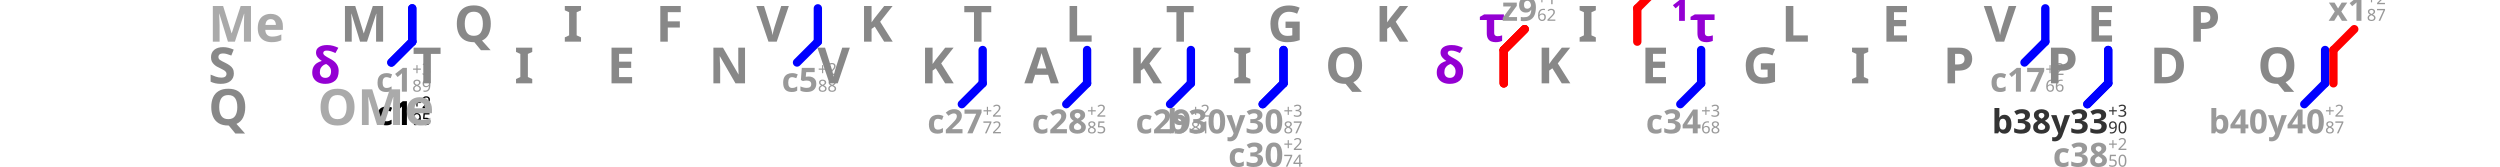
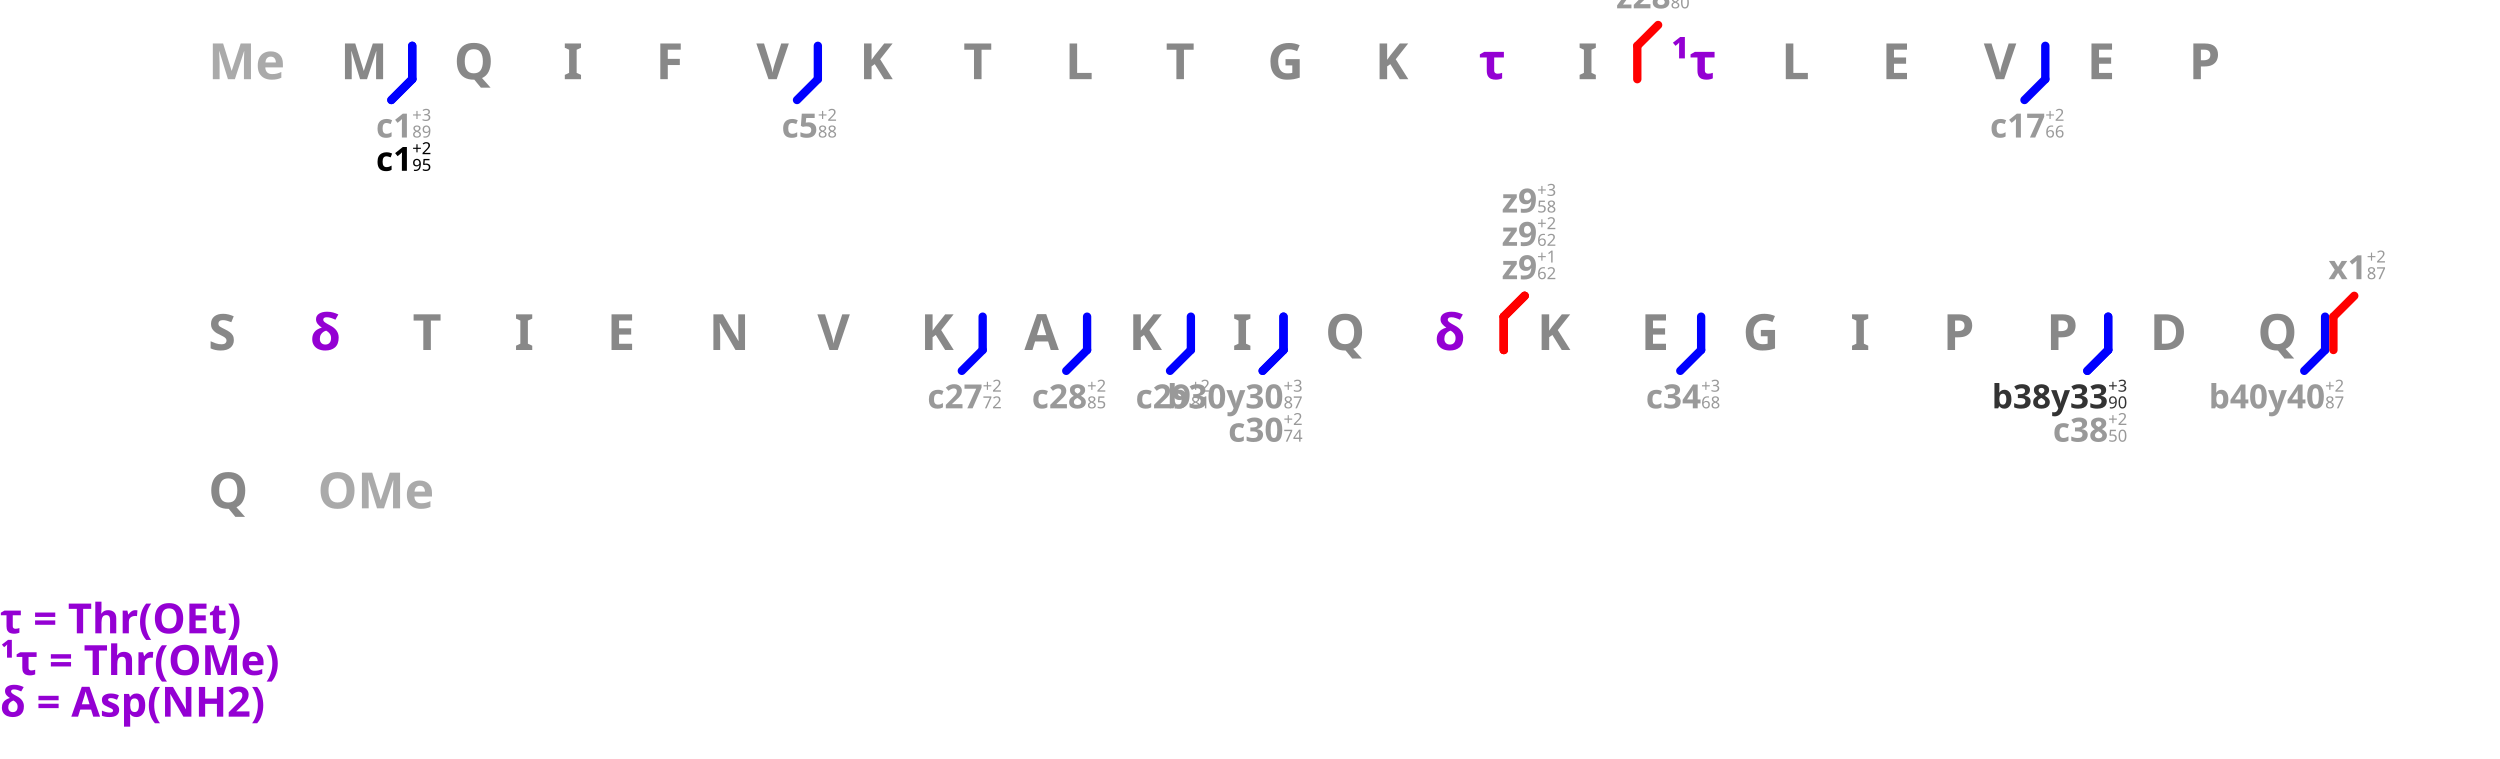
- <svg xmlns="http://www.w3.org/2000/svg" xmlns:ns1="http://svgjs.com/svgjs" version="1.1" width="600" height="40">
-   <text font-family="Verdana" font-size="12" font-weight="bold" fill="#aaaaaa" x="50" y="10" id="residue-undefined" ns1:data="{&quot;leading&quot;:&quot;1.3&quot;}">Me</text>
-   <text font-family="Verdana" font-size="12" font-weight="bold" fill="#888888" x="81.711" y="10" id="residue-1" ns1:data="{&quot;leading&quot;:&quot;1.3&quot;}">M</text>
-   <text font-family="Verdana" font-size="12" font-weight="bold" fill="#888888" x="108.934" y="10" id="residue-2" ns1:data="{&quot;leading&quot;:&quot;1.3&quot;}">Q</text>
-   <text font-family="Verdana" font-size="12" font-weight="bold" fill="#888888" x="135.164" y="10" id="residue-3" ns1:data="{&quot;leading&quot;:&quot;1.3&quot;}">I</text>
-   <text font-family="Verdana" font-size="12" font-weight="bold" fill="#888888" x="157.395" y="10" id="residue-4" ns1:data="{&quot;leading&quot;:&quot;1.3&quot;}">F</text>
-   <text font-family="Verdana" font-size="12" font-weight="bold" fill="#888888" x="181.523" y="10" id="residue-5" ns1:data="{&quot;leading&quot;:&quot;1.3&quot;}">V</text>
-   <text font-family="Verdana" font-size="12" font-weight="bold" fill="#888888" x="206.285" y="10" id="residue-6" ns1:data="{&quot;leading&quot;:&quot;1.3&quot;}">K</text>
-   <text font-family="Verdana" font-size="12" font-weight="bold" fill="#888888" x="231.195" y="10" id="residue-7" ns1:data="{&quot;leading&quot;:&quot;1.3&quot;}">T</text>
-   <text font-family="Verdana" font-size="12" font-weight="bold" fill="#888888" x="255.621" y="10" id="residue-8" ns1:data="{&quot;leading&quot;:&quot;1.3&quot;}">L</text>
-   <text font-family="Verdana" font-size="12" font-weight="bold" fill="#888888" x="279.773" y="10" id="residue-9" ns1:data="{&quot;leading&quot;:&quot;1.3&quot;}">T</text>
-   <text font-family="Verdana" font-size="12" font-weight="bold" fill="#888888" x="304.199" y="10" id="residue-10" ns1:data="{&quot;leading&quot;:&quot;1.3&quot;}">G</text>
-   <text font-family="Verdana" font-size="12" font-weight="bold" fill="#888888" x="330.023" y="10" id="residue-11" ns1:data="{&quot;leading&quot;:&quot;1.3&quot;}">K</text>
-   <text font-family="Verdana" font-size="12" font-weight="bold" fill="darkviolet" x="354.934" y="10" id="residue-12" ns1:data="{&quot;leading&quot;:&quot;1.3&quot;}">τ</text>
-   <text font-family="Verdana" font-size="12" font-weight="bold" fill="#888888" x="378.719" y="10" id="residue-13" ns1:data="{&quot;leading&quot;:&quot;1.3&quot;}">I</text>
-   <text font-family="Verdana" font-size="12" font-weight="bold" fill="darkviolet" x="400.949" y="10" id="residue-14" ns1:data="{&quot;leading&quot;:&quot;1.3&quot;}">¹τ</text>
-   <text font-family="Verdana" font-size="12" font-weight="bold" fill="#888888" x="427.512" y="10" id="residue-15" ns1:data="{&quot;leading&quot;:&quot;1.3&quot;}">L</text>
-   <text font-family="Verdana" font-size="12" font-weight="bold" fill="#888888" x="451.664" y="10" id="residue-16" ns1:data="{&quot;leading&quot;:&quot;1.3&quot;}">E</text>
-   <text font-family="Verdana" font-size="12" font-weight="bold" fill="#888888" x="476.113" y="10" id="residue-17" ns1:data="{&quot;leading&quot;:&quot;1.3&quot;}">V</text>
-   <text font-family="Verdana" font-size="12" font-weight="bold" fill="#888888" x="500.875" y="10" id="residue-18" ns1:data="{&quot;leading&quot;:&quot;1.3&quot;}">E</text>
-   <text font-family="Verdana" font-size="12" font-weight="bold" fill="#888888" x="525.324" y="10" id="residue-19" ns1:data="{&quot;leading&quot;:&quot;1.3&quot;}">P</text>
-   <line x1="98.934" y1="10" x2="98.934" y2="2" stroke-linecap="round" stroke-width="2" stroke="blue" />
-   <line x1="98.934" y1="10" x2="93.934" y2="15" stroke-linecap="round" stroke-width="2" stroke="blue" />
-   <text fill="#999999" font-family="Verdana" font-weight="bold" font-size="8" text-anchor="end" x="98.934" y="22" ns1:data="{&quot;leading&quot;:&quot;1.3&quot;}">c1</text>
-   <text fill="#999999" font-family="Verdana" font-size="4" x="98.934" y="18" ns1:data="{&quot;leading&quot;:&quot;1.3&quot;}">+3</text>
-   <text fill="#999999" font-family="Verdana" font-size="4" x="98.934" y="22" ns1:data="{&quot;leading&quot;:&quot;1.3&quot;}">89</text>
-   <line x1="98.934" y1="10" x2="98.934" y2="2" stroke-linecap="round" stroke-width="2" stroke="blue" />
-   <line x1="98.934" y1="10" x2="93.934" y2="15" stroke-linecap="round" stroke-width="2" stroke="blue" />
-   <text fill="black" font-family="Verdana" font-weight="bold" font-size="8" text-anchor="end" x="98.934" y="30" ns1:data="{&quot;leading&quot;:&quot;1.3&quot;}">c1</text>
-   <text fill="black" font-family="Verdana" font-size="4" x="98.934" y="26" ns1:data="{&quot;leading&quot;:&quot;1.3&quot;}">+2</text>
-   <text fill="black" font-family="Verdana" font-size="4" x="98.934" y="30" ns1:data="{&quot;leading&quot;:&quot;1.3&quot;}">95</text>
-   <line x1="196.285" y1="10" x2="196.285" y2="2" stroke-linecap="round" stroke-width="2" stroke="blue" />
-   <line x1="196.285" y1="10" x2="191.285" y2="15" stroke-linecap="round" stroke-width="2" stroke="blue" />
-   <text fill="#999999" font-family="Verdana" font-weight="bold" font-size="8" text-anchor="end" x="196.285" y="22" ns1:data="{&quot;leading&quot;:&quot;1.3&quot;}">c5</text>
-   <text fill="#999999" font-family="Verdana" font-size="4" x="196.285" y="18" ns1:data="{&quot;leading&quot;:&quot;1.3&quot;}">+2</text>
-   <text fill="#999999" font-family="Verdana" font-size="4" x="196.285" y="22" ns1:data="{&quot;leading&quot;:&quot;1.3&quot;}">88</text>
-   <line x1="392.949" y1="10" x2="392.949" y2="2" stroke-linecap="round" stroke-width="2" stroke="red" />
-   <line x1="392.949" y1="2" x2="397.949" y2="-3" stroke-linecap="round" stroke-width="2" stroke="red" />
-   <text fill="#999999" font-family="Verdana" font-weight="bold" font-size="8" text-anchor="end" x="400.949" y="-5" ns1:data="{&quot;leading&quot;:&quot;1.3&quot;}">z28</text>
-   <text fill="#999999" font-family="Verdana" font-size="4" x="400.949" y="-9" ns1:data="{&quot;leading&quot;:&quot;1.3&quot;}">+2</text>
-   <text fill="#999999" font-family="Verdana" font-size="4" x="400.949" y="-5" ns1:data="{&quot;leading&quot;:&quot;1.3&quot;}">80</text>
-   <line x1="490.875" y1="10" x2="490.875" y2="2" stroke-linecap="round" stroke-width="2" stroke="blue" />
-   <line x1="490.875" y1="10" x2="485.875" y2="15" stroke-linecap="round" stroke-width="2" stroke="blue" />
-   <text fill="#999999" font-family="Verdana" font-weight="bold" font-size="8" text-anchor="end" x="490.875" y="22" ns1:data="{&quot;leading&quot;:&quot;1.3&quot;}">c17</text>
-   <text fill="#999999" font-family="Verdana" font-size="4" x="490.875" y="18" ns1:data="{&quot;leading&quot;:&quot;1.3&quot;}">+2</text>
-   <text fill="#999999" font-family="Verdana" font-size="4" x="490.875" y="22" ns1:data="{&quot;leading&quot;:&quot;1.3&quot;}">66</text>
-   <text font-family="Verdana" font-size="12" font-weight="bold" fill="#888888" x="50" y="20" id="residue-20" ns1:data="{&quot;leading&quot;:&quot;1.3&quot;}">S</text>
-   <text font-family="Verdana" font-size="12" font-weight="bold" fill="darkviolet" x="74.391" y="20" id="residue-21" ns1:data="{&quot;leading&quot;:&quot;1.3&quot;}">δ</text>
-   <text font-family="Verdana" font-size="12" font-weight="bold" fill="#888888" x="99.031" y="20" id="residue-22" ns1:data="{&quot;leading&quot;:&quot;1.3&quot;}">T</text>
-   <text font-family="Verdana" font-size="12" font-weight="bold" fill="#888888" x="123.457" y="20" id="residue-23" ns1:data="{&quot;leading&quot;:&quot;1.3&quot;}">I</text>
-   <text font-family="Verdana" font-size="12" font-weight="bold" fill="#888888" x="145.688" y="20" id="residue-24" ns1:data="{&quot;leading&quot;:&quot;1.3&quot;}">E</text>
-   <text font-family="Verdana" font-size="12" font-weight="bold" fill="#888888" x="170.137" y="20" id="residue-25" ns1:data="{&quot;leading&quot;:&quot;1.3&quot;}">N</text>
-   <text font-family="Verdana" font-size="12" font-weight="bold" fill="#888888" x="196.168" y="20" id="residue-26" ns1:data="{&quot;leading&quot;:&quot;1.3&quot;}">V</text>
-   <text font-family="Verdana" font-size="12" font-weight="bold" fill="#888888" x="220.93" y="20" id="residue-27" ns1:data="{&quot;leading&quot;:&quot;1.3&quot;}">K</text>
-   <text font-family="Verdana" font-size="12" font-weight="bold" fill="#888888" x="245.84" y="20" id="residue-28" ns1:data="{&quot;leading&quot;:&quot;1.3&quot;}">A</text>
-   <text font-family="Verdana" font-size="12" font-weight="bold" fill="#888888" x="270.902" y="20" id="residue-29" ns1:data="{&quot;leading&quot;:&quot;1.3&quot;}">K</text>
-   <text font-family="Verdana" font-size="12" font-weight="bold" fill="#888888" x="295.812" y="20" id="residue-30" ns1:data="{&quot;leading&quot;:&quot;1.3&quot;}">I</text>
-   <text font-family="Verdana" font-size="12" font-weight="bold" fill="#888888" x="318.043" y="20" id="residue-31" ns1:data="{&quot;leading&quot;:&quot;1.3&quot;}">Q</text>
-   <text font-family="Verdana" font-size="12" font-weight="bold" fill="darkviolet" x="344.273" y="20" id="residue-32" ns1:data="{&quot;leading&quot;:&quot;1.3&quot;}">δ</text>
-   <text font-family="Verdana" font-size="12" font-weight="bold" fill="#888888" x="368.914" y="20" id="residue-33" ns1:data="{&quot;leading&quot;:&quot;1.3&quot;}">K</text>
-   <text font-family="Verdana" font-size="12" font-weight="bold" fill="#888888" x="393.824" y="20" id="residue-34" ns1:data="{&quot;leading&quot;:&quot;1.3&quot;}">E</text>
-   <text font-family="Verdana" font-size="12" font-weight="bold" fill="#888888" x="418.273" y="20" id="residue-35" ns1:data="{&quot;leading&quot;:&quot;1.3&quot;}">G</text>
-   <text font-family="Verdana" font-size="12" font-weight="bold" fill="#888888" x="444.098" y="20" id="residue-36" ns1:data="{&quot;leading&quot;:&quot;1.3&quot;}">I</text>
-   <text font-family="Verdana" font-size="12" font-weight="bold" fill="#888888" x="466.328" y="20" id="residue-37" ns1:data="{&quot;leading&quot;:&quot;1.3&quot;}">P</text>
-   <text font-family="Verdana" font-size="12" font-weight="bold" fill="#888888" x="491.145" y="20" id="residue-38" ns1:data="{&quot;leading&quot;:&quot;1.3&quot;}">P</text>
-   <text font-family="Verdana" font-size="12" font-weight="bold" fill="#888888" x="515.961" y="20" id="residue-39" ns1:data="{&quot;leading&quot;:&quot;1.3&quot;}">D</text>
-   <text font-family="Verdana" font-size="12" font-weight="bold" fill="#888888" x="541.793" y="20" id="residue-40" ns1:data="{&quot;leading&quot;:&quot;1.3&quot;}">Q</text>
-   <line x1="235.84" y1="20" x2="235.84" y2="12" stroke-linecap="round" stroke-width="2" stroke="blue" />
-   <line x1="235.84" y1="20" x2="230.84" y2="25" stroke-linecap="round" stroke-width="2" stroke="blue" />
-   <text fill="#999999" font-family="Verdana" font-weight="bold" font-size="8" text-anchor="end" x="235.84" y="32" ns1:data="{&quot;leading&quot;:&quot;1.3&quot;}">c27</text>
-   <text fill="#999999" font-family="Verdana" font-size="4" x="235.84" y="28" ns1:data="{&quot;leading&quot;:&quot;1.3&quot;}">+2</text>
-   <text fill="#999999" font-family="Verdana" font-size="4" x="235.84" y="32" ns1:data="{&quot;leading&quot;:&quot;1.3&quot;}">72</text>
-   <line x1="260.902" y1="20" x2="260.902" y2="12" stroke-linecap="round" stroke-width="2" stroke="blue" />
-   <line x1="260.902" y1="20" x2="255.902" y2="25" stroke-linecap="round" stroke-width="2" stroke="blue" />
-   <text fill="#999999" font-family="Verdana" font-weight="bold" font-size="8" text-anchor="end" x="260.902" y="32" ns1:data="{&quot;leading&quot;:&quot;1.3&quot;}">c28</text>
-   <text fill="#999999" font-family="Verdana" font-size="4" x="260.902" y="28" ns1:data="{&quot;leading&quot;:&quot;1.3&quot;}">+2</text>
-   <text fill="#999999" font-family="Verdana" font-size="4" x="260.902" y="32" ns1:data="{&quot;leading&quot;:&quot;1.3&quot;}">85</text>
-   <line x1="285.812" y1="20" x2="285.812" y2="12" stroke-linecap="round" stroke-width="2" stroke="blue" />
-   <line x1="285.812" y1="20" x2="280.812" y2="25" stroke-linecap="round" stroke-width="2" stroke="blue" />
-   <text fill="#999999" font-family="Verdana" font-weight="bold" font-size="8" text-anchor="end" x="285.812" y="32" ns1:data="{&quot;leading&quot;:&quot;1.3&quot;}">c29</text>
-   <text fill="#999999" font-family="Verdana" font-size="4" x="285.812" y="28" ns1:data="{&quot;leading&quot;:&quot;1.3&quot;}">+2</text>
-   <text fill="#999999" font-family="Verdana" font-size="4" x="285.812" y="32" ns1:data="{&quot;leading&quot;:&quot;1.3&quot;}">81</text>
-   <line x1="308.043" y1="20" x2="308.043" y2="12" stroke-linecap="round" stroke-width="2" stroke="blue" />
-   <line x1="308.043" y1="20" x2="303.043" y2="25" stroke-linecap="round" stroke-width="2" stroke="blue" />
-   <text fill="#999999" font-family="Verdana" font-weight="bold" font-size="8" text-anchor="end" x="308.043" y="32" ns1:data="{&quot;leading&quot;:&quot;1.3&quot;}">b30y30</text>
-   <text fill="#999999" font-family="Verdana" font-size="4" x="308.043" y="28" ns1:data="{&quot;leading&quot;:&quot;1.3&quot;}">+3</text>
-   <text fill="#999999" font-family="Verdana" font-size="4" x="308.043" y="32" ns1:data="{&quot;leading&quot;:&quot;1.3&quot;}">87</text>
-   <line x1="308.043" y1="20" x2="308.043" y2="12" stroke-linecap="round" stroke-width="2" stroke="blue" />
-   <line x1="308.043" y1="20" x2="303.043" y2="25" stroke-linecap="round" stroke-width="2" stroke="blue" />
-   <text fill="#999999" font-family="Verdana" font-weight="bold" font-size="8" text-anchor="end" x="308.043" y="40" ns1:data="{&quot;leading&quot;:&quot;1.3&quot;}">c30</text>
-   <text fill="#999999" font-family="Verdana" font-size="4" x="308.043" y="36" ns1:data="{&quot;leading&quot;:&quot;1.3&quot;}">+2</text>
-   <text fill="#999999" font-family="Verdana" font-size="4" x="308.043" y="40" ns1:data="{&quot;leading&quot;:&quot;1.3&quot;}">74</text>
-   <line x1="360.914" y1="20" x2="360.914" y2="12" stroke-linecap="round" stroke-width="2" stroke="red" />
-   <line x1="360.914" y1="12" x2="365.914" y2="7" stroke-linecap="round" stroke-width="2" stroke="red" />
-   <text fill="#999999" font-family="Verdana" font-weight="bold" font-size="8" text-anchor="end" x="368.914" y="5" ns1:data="{&quot;leading&quot;:&quot;1.3&quot;}">z9</text>
-   <text fill="#999999" font-family="Verdana" font-size="4" x="368.914" y="1" ns1:data="{&quot;leading&quot;:&quot;1.3&quot;}">+1</text>
-   <text fill="#999999" font-family="Verdana" font-size="4" x="368.914" y="5" ns1:data="{&quot;leading&quot;:&quot;1.3&quot;}">62</text>
-   <line x1="360.914" y1="20" x2="360.914" y2="12" stroke-linecap="round" stroke-width="2" stroke="red" />
-   <line x1="360.914" y1="12" x2="365.914" y2="7" stroke-linecap="round" stroke-width="2" stroke="red" />
-   <text fill="#999999" font-family="Verdana" font-weight="bold" font-size="8" text-anchor="end" x="368.914" y="-3" ns1:data="{&quot;leading&quot;:&quot;1.3&quot;}">z9</text>
-   <text fill="#999999" font-family="Verdana" font-size="4" x="368.914" y="-7" ns1:data="{&quot;leading&quot;:&quot;1.3&quot;}">+2</text>
-   <text fill="#999999" font-family="Verdana" font-size="4" x="368.914" y="-3" ns1:data="{&quot;leading&quot;:&quot;1.3&quot;}">62</text>
-   <line x1="360.914" y1="20" x2="360.914" y2="12" stroke-linecap="round" stroke-width="2" stroke="red" />
-   <line x1="360.914" y1="12" x2="365.914" y2="7" stroke-linecap="round" stroke-width="2" stroke="red" />
-   <text fill="#999999" font-family="Verdana" font-weight="bold" font-size="8" text-anchor="end" x="368.914" y="-11" ns1:data="{&quot;leading&quot;:&quot;1.3&quot;}">z9</text>
-   <text fill="#999999" font-family="Verdana" font-size="4" x="368.914" y="-15" ns1:data="{&quot;leading&quot;:&quot;1.3&quot;}">+3</text>
-   <text fill="#999999" font-family="Verdana" font-size="4" x="368.914" y="-11" ns1:data="{&quot;leading&quot;:&quot;1.3&quot;}">58</text>
-   <line x1="408.273" y1="20" x2="408.273" y2="12" stroke-linecap="round" stroke-width="2" stroke="blue" />
-   <line x1="408.273" y1="20" x2="403.273" y2="25" stroke-linecap="round" stroke-width="2" stroke="blue" />
-   <text fill="#999999" font-family="Verdana" font-weight="bold" font-size="8" text-anchor="end" x="408.273" y="32" ns1:data="{&quot;leading&quot;:&quot;1.3&quot;}">c34</text>
-   <text fill="#999999" font-family="Verdana" font-size="4" x="408.273" y="28" ns1:data="{&quot;leading&quot;:&quot;1.3&quot;}">+3</text>
-   <text fill="#999999" font-family="Verdana" font-size="4" x="408.273" y="32" ns1:data="{&quot;leading&quot;:&quot;1.3&quot;}">68</text>
-   <line x1="505.961" y1="20" x2="505.961" y2="12" stroke-linecap="round" stroke-width="2" stroke="blue" />
-   <line x1="505.961" y1="20" x2="500.961" y2="25" stroke-linecap="round" stroke-width="2" stroke="blue" />
-   <text fill="#333333" font-family="Verdana" font-weight="bold" font-size="8" text-anchor="end" x="505.961" y="32" ns1:data="{&quot;leading&quot;:&quot;1.3&quot;}">b38y33</text>
-   <text fill="#333333" font-family="Verdana" font-size="4" x="505.961" y="28" ns1:data="{&quot;leading&quot;:&quot;1.3&quot;}">+3</text>
-   <text fill="#333333" font-family="Verdana" font-size="4" x="505.961" y="32" ns1:data="{&quot;leading&quot;:&quot;1.3&quot;}">90</text>
-   <line x1="505.961" y1="20" x2="505.961" y2="12" stroke-linecap="round" stroke-width="2" stroke="blue" />
-   <line x1="505.961" y1="20" x2="500.961" y2="25" stroke-linecap="round" stroke-width="2" stroke="blue" />
-   <text fill="#999999" font-family="Verdana" font-weight="bold" font-size="8" text-anchor="end" x="505.961" y="40" ns1:data="{&quot;leading&quot;:&quot;1.3&quot;}">c38</text>
-   <text fill="#999999" font-family="Verdana" font-size="4" x="505.961" y="36" ns1:data="{&quot;leading&quot;:&quot;1.3&quot;}">+2</text>
-   <text fill="#999999" font-family="Verdana" font-size="4" x="505.961" y="40" ns1:data="{&quot;leading&quot;:&quot;1.3&quot;}">50</text>
-   <line x1="558.023" y1="20" x2="558.023" y2="12" stroke-linecap="round" stroke-width="2" stroke="blue" />
-   <line x1="558.023" y1="20" x2="553.023" y2="25" stroke-linecap="round" stroke-width="2" stroke="blue" />
-   <text fill="#999999" font-family="Verdana" font-weight="bold" font-size="8" text-anchor="end" x="558.023" y="32" ns1:data="{&quot;leading&quot;:&quot;1.3&quot;}">b40y40</text>
-   <text fill="#999999" font-family="Verdana" font-size="4" x="558.023" y="28" ns1:data="{&quot;leading&quot;:&quot;1.3&quot;}">+2</text>
-   <text fill="#999999" font-family="Verdana" font-size="4" x="558.023" y="32" ns1:data="{&quot;leading&quot;:&quot;1.3&quot;}">87</text>
-   <line x1="560.023" y1="20" x2="560.023" y2="12" stroke-linecap="round" stroke-width="2" stroke="red" />
-   <line x1="560.023" y1="12" x2="565.023" y2="7" stroke-linecap="round" stroke-width="2" stroke="red" />
-   <text fill="#999999" font-family="Verdana" font-weight="bold" font-size="8" text-anchor="end" x="568.023" y="5" ns1:data="{&quot;leading&quot;:&quot;1.3&quot;}">x1</text>
-   <text fill="#999999" font-family="Verdana" font-size="4" x="568.023" y="1" ns1:data="{&quot;leading&quot;:&quot;1.3&quot;}">+2</text>
-   <text fill="#999999" font-family="Verdana" font-size="4" x="568.023" y="5" ns1:data="{&quot;leading&quot;:&quot;1.3&quot;}">87</text>
-   <text font-family="Verdana" font-size="12" font-weight="bold" fill="#888888" x="50" y="30" id="residue-41" ns1:data="{&quot;leading&quot;:&quot;1.3&quot;}">Q</text>
-   <text font-family="Verdana" font-size="12" font-weight="bold" fill="#aaaaaa" x="76.23" y="30" id="residue-undefined" ns1:data="{&quot;leading&quot;:&quot;1.3&quot;}">OMe</text>
+ <svg xmlns="http://www.w3.org/2000/svg" xmlns:ns1="http://svgjs.com/svgjs" version="1.1" width="600" height="182">
+   <text font-family="Verdana" font-size="12" font-weight="bold" fill="#aaaaaa" x="50" y="19" id="residue-undefined" ns1:data="{&quot;leading&quot;:&quot;1.3&quot;}">Me</text>
+   <text font-family="Verdana" font-size="12" font-weight="bold" fill="#888888" x="81.711" y="19" id="residue-1" ns1:data="{&quot;leading&quot;:&quot;1.3&quot;}">M</text>
+   <text font-family="Verdana" font-size="12" font-weight="bold" fill="#888888" x="108.934" y="19" id="residue-2" ns1:data="{&quot;leading&quot;:&quot;1.3&quot;}">Q</text>
+   <text font-family="Verdana" font-size="12" font-weight="bold" fill="#888888" x="135.164" y="19" id="residue-3" ns1:data="{&quot;leading&quot;:&quot;1.3&quot;}">I</text>
+   <text font-family="Verdana" font-size="12" font-weight="bold" fill="#888888" x="157.395" y="19" id="residue-4" ns1:data="{&quot;leading&quot;:&quot;1.3&quot;}">F</text>
+   <text font-family="Verdana" font-size="12" font-weight="bold" fill="#888888" x="181.523" y="19" id="residue-5" ns1:data="{&quot;leading&quot;:&quot;1.3&quot;}">V</text>
+   <text font-family="Verdana" font-size="12" font-weight="bold" fill="#888888" x="206.285" y="19" id="residue-6" ns1:data="{&quot;leading&quot;:&quot;1.3&quot;}">K</text>
+   <text font-family="Verdana" font-size="12" font-weight="bold" fill="#888888" x="231.195" y="19" id="residue-7" ns1:data="{&quot;leading&quot;:&quot;1.3&quot;}">T</text>
+   <text font-family="Verdana" font-size="12" font-weight="bold" fill="#888888" x="255.621" y="19" id="residue-8" ns1:data="{&quot;leading&quot;:&quot;1.3&quot;}">L</text>
+   <text font-family="Verdana" font-size="12" font-weight="bold" fill="#888888" x="279.773" y="19" id="residue-9" ns1:data="{&quot;leading&quot;:&quot;1.3&quot;}">T</text>
+   <text font-family="Verdana" font-size="12" font-weight="bold" fill="#888888" x="304.199" y="19" id="residue-10" ns1:data="{&quot;leading&quot;:&quot;1.3&quot;}">G</text>
+   <text font-family="Verdana" font-size="12" font-weight="bold" fill="#888888" x="330.023" y="19" id="residue-11" ns1:data="{&quot;leading&quot;:&quot;1.3&quot;}">K</text>
+   <text font-family="Verdana" font-size="12" font-weight="bold" fill="darkviolet" x="354.934" y="19" id="residue-12" ns1:data="{&quot;leading&quot;:&quot;1.3&quot;}">τ</text>
+   <text font-family="Verdana" font-size="12" font-weight="bold" fill="#888888" x="378.719" y="19" id="residue-13" ns1:data="{&quot;leading&quot;:&quot;1.3&quot;}">I</text>
+   <text font-family="Verdana" font-size="12" font-weight="bold" fill="darkviolet" x="400.949" y="19" id="residue-14" ns1:data="{&quot;leading&quot;:&quot;1.3&quot;}">¹τ</text>
+   <text font-family="Verdana" font-size="12" font-weight="bold" fill="#888888" x="427.512" y="19" id="residue-15" ns1:data="{&quot;leading&quot;:&quot;1.3&quot;}">L</text>
+   <text font-family="Verdana" font-size="12" font-weight="bold" fill="#888888" x="451.664" y="19" id="residue-16" ns1:data="{&quot;leading&quot;:&quot;1.3&quot;}">E</text>
+   <text font-family="Verdana" font-size="12" font-weight="bold" fill="#888888" x="476.113" y="19" id="residue-17" ns1:data="{&quot;leading&quot;:&quot;1.3&quot;}">V</text>
+   <text font-family="Verdana" font-size="12" font-weight="bold" fill="#888888" x="500.875" y="19" id="residue-18" ns1:data="{&quot;leading&quot;:&quot;1.3&quot;}">E</text>
+   <text font-family="Verdana" font-size="12" font-weight="bold" fill="#888888" x="525.324" y="19" id="residue-19" ns1:data="{&quot;leading&quot;:&quot;1.3&quot;}">P</text>
+   <line x1="98.934" y1="19" x2="98.934" y2="11" stroke-linecap="round" stroke-width="2" stroke="blue" />
+   <line x1="98.934" y1="19" x2="93.934" y2="24" stroke-linecap="round" stroke-width="2" stroke="blue" />
+   <text fill="#999999" font-family="Verdana" font-weight="bold" font-size="8" text-anchor="end" x="98.934" y="33" ns1:data="{&quot;leading&quot;:&quot;1.3&quot;}">c1</text>
+   <text fill="#999999" font-family="Verdana" font-size="4" x="98.934" y="29" ns1:data="{&quot;leading&quot;:&quot;1.3&quot;}">+3</text>
+   <text fill="#999999" font-family="Verdana" font-size="4" x="98.934" y="33" ns1:data="{&quot;leading&quot;:&quot;1.3&quot;}">89</text>
+   <line x1="98.934" y1="19" x2="98.934" y2="11" stroke-linecap="round" stroke-width="2" stroke="blue" />
+   <line x1="98.934" y1="19" x2="93.934" y2="24" stroke-linecap="round" stroke-width="2" stroke="blue" />
+   <text fill="black" font-family="Verdana" font-weight="bold" font-size="8" text-anchor="end" x="98.934" y="41" ns1:data="{&quot;leading&quot;:&quot;1.3&quot;}">c1</text>
+   <text fill="black" font-family="Verdana" font-size="4" x="98.934" y="37" ns1:data="{&quot;leading&quot;:&quot;1.3&quot;}">+2</text>
+   <text fill="black" font-family="Verdana" font-size="4" x="98.934" y="41" ns1:data="{&quot;leading&quot;:&quot;1.3&quot;}">95</text>
+   <line x1="196.285" y1="19" x2="196.285" y2="11" stroke-linecap="round" stroke-width="2" stroke="blue" />
+   <line x1="196.285" y1="19" x2="191.285" y2="24" stroke-linecap="round" stroke-width="2" stroke="blue" />
+   <text fill="#999999" font-family="Verdana" font-weight="bold" font-size="8" text-anchor="end" x="196.285" y="33" ns1:data="{&quot;leading&quot;:&quot;1.3&quot;}">c5</text>
+   <text fill="#999999" font-family="Verdana" font-size="4" x="196.285" y="29" ns1:data="{&quot;leading&quot;:&quot;1.3&quot;}">+2</text>
+   <text fill="#999999" font-family="Verdana" font-size="4" x="196.285" y="33" ns1:data="{&quot;leading&quot;:&quot;1.3&quot;}">88</text>
+   <line x1="392.949" y1="19" x2="392.949" y2="11" stroke-linecap="round" stroke-width="2" stroke="red" />
+   <line x1="392.949" y1="11" x2="397.949" y2="6" stroke-linecap="round" stroke-width="2" stroke="red" />
+   <text fill="#999999" font-family="Verdana" font-weight="bold" font-size="8" text-anchor="end" x="400.949" y="2" ns1:data="{&quot;leading&quot;:&quot;1.3&quot;}">z28</text>
+   <text fill="#999999" font-family="Verdana" font-size="4" x="400.949" y="-2" ns1:data="{&quot;leading&quot;:&quot;1.3&quot;}">+2</text>
+   <text fill="#999999" font-family="Verdana" font-size="4" x="400.949" y="2" ns1:data="{&quot;leading&quot;:&quot;1.3&quot;}">80</text>
+   <line x1="490.875" y1="19" x2="490.875" y2="11" stroke-linecap="round" stroke-width="2" stroke="blue" />
+   <line x1="490.875" y1="19" x2="485.875" y2="24" stroke-linecap="round" stroke-width="2" stroke="blue" />
+   <text fill="#999999" font-family="Verdana" font-weight="bold" font-size="8" text-anchor="end" x="490.875" y="33" ns1:data="{&quot;leading&quot;:&quot;1.3&quot;}">c17</text>
+   <text fill="#999999" font-family="Verdana" font-size="4" x="490.875" y="29" ns1:data="{&quot;leading&quot;:&quot;1.3&quot;}">+2</text>
+   <text fill="#999999" font-family="Verdana" font-size="4" x="490.875" y="33" ns1:data="{&quot;leading&quot;:&quot;1.3&quot;}">66</text>
+   <text font-family="Verdana" font-size="12" font-weight="bold" fill="#888888" x="50" y="84" id="residue-20" ns1:data="{&quot;leading&quot;:&quot;1.3&quot;}">S</text>
+   <text font-family="Verdana" font-size="12" font-weight="bold" fill="darkviolet" x="74.391" y="84" id="residue-21" ns1:data="{&quot;leading&quot;:&quot;1.3&quot;}">δ</text>
+   <text font-family="Verdana" font-size="12" font-weight="bold" fill="#888888" x="99.031" y="84" id="residue-22" ns1:data="{&quot;leading&quot;:&quot;1.3&quot;}">T</text>
+   <text font-family="Verdana" font-size="12" font-weight="bold" fill="#888888" x="123.457" y="84" id="residue-23" ns1:data="{&quot;leading&quot;:&quot;1.3&quot;}">I</text>
+   <text font-family="Verdana" font-size="12" font-weight="bold" fill="#888888" x="145.688" y="84" id="residue-24" ns1:data="{&quot;leading&quot;:&quot;1.3&quot;}">E</text>
+   <text font-family="Verdana" font-size="12" font-weight="bold" fill="#888888" x="170.137" y="84" id="residue-25" ns1:data="{&quot;leading&quot;:&quot;1.3&quot;}">N</text>
+   <text font-family="Verdana" font-size="12" font-weight="bold" fill="#888888" x="196.168" y="84" id="residue-26" ns1:data="{&quot;leading&quot;:&quot;1.3&quot;}">V</text>
+   <text font-family="Verdana" font-size="12" font-weight="bold" fill="#888888" x="220.93" y="84" id="residue-27" ns1:data="{&quot;leading&quot;:&quot;1.3&quot;}">K</text>
+   <text font-family="Verdana" font-size="12" font-weight="bold" fill="#888888" x="245.84" y="84" id="residue-28" ns1:data="{&quot;leading&quot;:&quot;1.3&quot;}">A</text>
+   <text font-family="Verdana" font-size="12" font-weight="bold" fill="#888888" x="270.902" y="84" id="residue-29" ns1:data="{&quot;leading&quot;:&quot;1.3&quot;}">K</text>
+   <text font-family="Verdana" font-size="12" font-weight="bold" fill="#888888" x="295.812" y="84" id="residue-30" ns1:data="{&quot;leading&quot;:&quot;1.3&quot;}">I</text>
+   <text font-family="Verdana" font-size="12" font-weight="bold" fill="#888888" x="318.043" y="84" id="residue-31" ns1:data="{&quot;leading&quot;:&quot;1.3&quot;}">Q</text>
+   <text font-family="Verdana" font-size="12" font-weight="bold" fill="darkviolet" x="344.273" y="84" id="residue-32" ns1:data="{&quot;leading&quot;:&quot;1.3&quot;}">δ</text>
+   <text font-family="Verdana" font-size="12" font-weight="bold" fill="#888888" x="368.914" y="84" id="residue-33" ns1:data="{&quot;leading&quot;:&quot;1.3&quot;}">K</text>
+   <text font-family="Verdana" font-size="12" font-weight="bold" fill="#888888" x="393.824" y="84" id="residue-34" ns1:data="{&quot;leading&quot;:&quot;1.3&quot;}">E</text>
+   <text font-family="Verdana" font-size="12" font-weight="bold" fill="#888888" x="418.273" y="84" id="residue-35" ns1:data="{&quot;leading&quot;:&quot;1.3&quot;}">G</text>
+   <text font-family="Verdana" font-size="12" font-weight="bold" fill="#888888" x="444.098" y="84" id="residue-36" ns1:data="{&quot;leading&quot;:&quot;1.3&quot;}">I</text>
+   <text font-family="Verdana" font-size="12" font-weight="bold" fill="#888888" x="466.328" y="84" id="residue-37" ns1:data="{&quot;leading&quot;:&quot;1.3&quot;}">P</text>
+   <text font-family="Verdana" font-size="12" font-weight="bold" fill="#888888" x="491.145" y="84" id="residue-38" ns1:data="{&quot;leading&quot;:&quot;1.3&quot;}">P</text>
+   <text font-family="Verdana" font-size="12" font-weight="bold" fill="#888888" x="515.961" y="84" id="residue-39" ns1:data="{&quot;leading&quot;:&quot;1.3&quot;}">D</text>
+   <text font-family="Verdana" font-size="12" font-weight="bold" fill="#888888" x="541.793" y="84" id="residue-40" ns1:data="{&quot;leading&quot;:&quot;1.3&quot;}">Q</text>
+   <line x1="235.84" y1="84" x2="235.84" y2="76" stroke-linecap="round" stroke-width="2" stroke="blue" />
+   <line x1="235.84" y1="84" x2="230.84" y2="89" stroke-linecap="round" stroke-width="2" stroke="blue" />
+   <text fill="#999999" font-family="Verdana" font-weight="bold" font-size="8" text-anchor="end" x="235.84" y="98" ns1:data="{&quot;leading&quot;:&quot;1.3&quot;}">c27</text>
+   <text fill="#999999" font-family="Verdana" font-size="4" x="235.84" y="94" ns1:data="{&quot;leading&quot;:&quot;1.3&quot;}">+2</text>
+   <text fill="#999999" font-family="Verdana" font-size="4" x="235.84" y="98" ns1:data="{&quot;leading&quot;:&quot;1.3&quot;}">72</text>
+   <line x1="260.902" y1="84" x2="260.902" y2="76" stroke-linecap="round" stroke-width="2" stroke="blue" />
+   <line x1="260.902" y1="84" x2="255.902" y2="89" stroke-linecap="round" stroke-width="2" stroke="blue" />
+   <text fill="#999999" font-family="Verdana" font-weight="bold" font-size="8" text-anchor="end" x="260.902" y="98" ns1:data="{&quot;leading&quot;:&quot;1.3&quot;}">c28</text>
+   <text fill="#999999" font-family="Verdana" font-size="4" x="260.902" y="94" ns1:data="{&quot;leading&quot;:&quot;1.3&quot;}">+2</text>
+   <text fill="#999999" font-family="Verdana" font-size="4" x="260.902" y="98" ns1:data="{&quot;leading&quot;:&quot;1.3&quot;}">85</text>
+   <line x1="285.812" y1="84" x2="285.812" y2="76" stroke-linecap="round" stroke-width="2" stroke="blue" />
+   <line x1="285.812" y1="84" x2="280.812" y2="89" stroke-linecap="round" stroke-width="2" stroke="blue" />
+   <text fill="#999999" font-family="Verdana" font-weight="bold" font-size="8" text-anchor="end" x="285.812" y="98" ns1:data="{&quot;leading&quot;:&quot;1.3&quot;}">c29</text>
+   <text fill="#999999" font-family="Verdana" font-size="4" x="285.812" y="94" ns1:data="{&quot;leading&quot;:&quot;1.3&quot;}">+2</text>
+   <text fill="#999999" font-family="Verdana" font-size="4" x="285.812" y="98" ns1:data="{&quot;leading&quot;:&quot;1.3&quot;}">81</text>
+   <line x1="308.043" y1="84" x2="308.043" y2="76" stroke-linecap="round" stroke-width="2" stroke="blue" />
+   <line x1="308.043" y1="84" x2="303.043" y2="89" stroke-linecap="round" stroke-width="2" stroke="blue" />
+   <text fill="#999999" font-family="Verdana" font-weight="bold" font-size="8" text-anchor="end" x="308.043" y="98" ns1:data="{&quot;leading&quot;:&quot;1.3&quot;}">b30y30</text>
+   <text fill="#999999" font-family="Verdana" font-size="4" x="308.043" y="94" ns1:data="{&quot;leading&quot;:&quot;1.3&quot;}">+3</text>
+   <text fill="#999999" font-family="Verdana" font-size="4" x="308.043" y="98" ns1:data="{&quot;leading&quot;:&quot;1.3&quot;}">87</text>
+   <line x1="308.043" y1="84" x2="308.043" y2="76" stroke-linecap="round" stroke-width="2" stroke="blue" />
+   <line x1="308.043" y1="84" x2="303.043" y2="89" stroke-linecap="round" stroke-width="2" stroke="blue" />
+   <text fill="#999999" font-family="Verdana" font-weight="bold" font-size="8" text-anchor="end" x="308.043" y="106" ns1:data="{&quot;leading&quot;:&quot;1.3&quot;}">c30</text>
+   <text fill="#999999" font-family="Verdana" font-size="4" x="308.043" y="102" ns1:data="{&quot;leading&quot;:&quot;1.3&quot;}">+2</text>
+   <text fill="#999999" font-family="Verdana" font-size="4" x="308.043" y="106" ns1:data="{&quot;leading&quot;:&quot;1.3&quot;}">74</text>
+   <line x1="360.914" y1="84" x2="360.914" y2="76" stroke-linecap="round" stroke-width="2" stroke="red" />
+   <line x1="360.914" y1="76" x2="365.914" y2="71" stroke-linecap="round" stroke-width="2" stroke="red" />
+   <text fill="#999999" font-family="Verdana" font-weight="bold" font-size="8" text-anchor="end" x="368.914" y="67" ns1:data="{&quot;leading&quot;:&quot;1.3&quot;}">z9</text>
+   <text fill="#999999" font-family="Verdana" font-size="4" x="368.914" y="63" ns1:data="{&quot;leading&quot;:&quot;1.3&quot;}">+1</text>
+   <text fill="#999999" font-family="Verdana" font-size="4" x="368.914" y="67" ns1:data="{&quot;leading&quot;:&quot;1.3&quot;}">62</text>
+   <line x1="360.914" y1="84" x2="360.914" y2="76" stroke-linecap="round" stroke-width="2" stroke="red" />
+   <line x1="360.914" y1="76" x2="365.914" y2="71" stroke-linecap="round" stroke-width="2" stroke="red" />
+   <text fill="#999999" font-family="Verdana" font-weight="bold" font-size="8" text-anchor="end" x="368.914" y="59" ns1:data="{&quot;leading&quot;:&quot;1.3&quot;}">z9</text>
+   <text fill="#999999" font-family="Verdana" font-size="4" x="368.914" y="55" ns1:data="{&quot;leading&quot;:&quot;1.3&quot;}">+2</text>
+   <text fill="#999999" font-family="Verdana" font-size="4" x="368.914" y="59" ns1:data="{&quot;leading&quot;:&quot;1.3&quot;}">62</text>
+   <line x1="360.914" y1="84" x2="360.914" y2="76" stroke-linecap="round" stroke-width="2" stroke="red" />
+   <line x1="360.914" y1="76" x2="365.914" y2="71" stroke-linecap="round" stroke-width="2" stroke="red" />
+   <text fill="#999999" font-family="Verdana" font-weight="bold" font-size="8" text-anchor="end" x="368.914" y="51" ns1:data="{&quot;leading&quot;:&quot;1.3&quot;}">z9</text>
+   <text fill="#999999" font-family="Verdana" font-size="4" x="368.914" y="47" ns1:data="{&quot;leading&quot;:&quot;1.3&quot;}">+3</text>
+   <text fill="#999999" font-family="Verdana" font-size="4" x="368.914" y="51" ns1:data="{&quot;leading&quot;:&quot;1.3&quot;}">58</text>
+   <line x1="408.273" y1="84" x2="408.273" y2="76" stroke-linecap="round" stroke-width="2" stroke="blue" />
+   <line x1="408.273" y1="84" x2="403.273" y2="89" stroke-linecap="round" stroke-width="2" stroke="blue" />
+   <text fill="#999999" font-family="Verdana" font-weight="bold" font-size="8" text-anchor="end" x="408.273" y="98" ns1:data="{&quot;leading&quot;:&quot;1.3&quot;}">c34</text>
+   <text fill="#999999" font-family="Verdana" font-size="4" x="408.273" y="94" ns1:data="{&quot;leading&quot;:&quot;1.3&quot;}">+3</text>
+   <text fill="#999999" font-family="Verdana" font-size="4" x="408.273" y="98" ns1:data="{&quot;leading&quot;:&quot;1.3&quot;}">68</text>
+   <line x1="505.961" y1="84" x2="505.961" y2="76" stroke-linecap="round" stroke-width="2" stroke="blue" />
+   <line x1="505.961" y1="84" x2="500.961" y2="89" stroke-linecap="round" stroke-width="2" stroke="blue" />
+   <text fill="#333333" font-family="Verdana" font-weight="bold" font-size="8" text-anchor="end" x="505.961" y="98" ns1:data="{&quot;leading&quot;:&quot;1.3&quot;}">b38y33</text>
+   <text fill="#333333" font-family="Verdana" font-size="4" x="505.961" y="94" ns1:data="{&quot;leading&quot;:&quot;1.3&quot;}">+3</text>
+   <text fill="#333333" font-family="Verdana" font-size="4" x="505.961" y="98" ns1:data="{&quot;leading&quot;:&quot;1.3&quot;}">90</text>
+   <line x1="505.961" y1="84" x2="505.961" y2="76" stroke-linecap="round" stroke-width="2" stroke="blue" />
+   <line x1="505.961" y1="84" x2="500.961" y2="89" stroke-linecap="round" stroke-width="2" stroke="blue" />
+   <text fill="#999999" font-family="Verdana" font-weight="bold" font-size="8" text-anchor="end" x="505.961" y="106" ns1:data="{&quot;leading&quot;:&quot;1.3&quot;}">c38</text>
+   <text fill="#999999" font-family="Verdana" font-size="4" x="505.961" y="102" ns1:data="{&quot;leading&quot;:&quot;1.3&quot;}">+2</text>
+   <text fill="#999999" font-family="Verdana" font-size="4" x="505.961" y="106" ns1:data="{&quot;leading&quot;:&quot;1.3&quot;}">50</text>
+   <line x1="558.023" y1="84" x2="558.023" y2="76" stroke-linecap="round" stroke-width="2" stroke="blue" />
+   <line x1="558.023" y1="84" x2="553.023" y2="89" stroke-linecap="round" stroke-width="2" stroke="blue" />
+   <text fill="#999999" font-family="Verdana" font-weight="bold" font-size="8" text-anchor="end" x="558.023" y="98" ns1:data="{&quot;leading&quot;:&quot;1.3&quot;}">b40y40</text>
+   <text fill="#999999" font-family="Verdana" font-size="4" x="558.023" y="94" ns1:data="{&quot;leading&quot;:&quot;1.3&quot;}">+2</text>
+   <text fill="#999999" font-family="Verdana" font-size="4" x="558.023" y="98" ns1:data="{&quot;leading&quot;:&quot;1.3&quot;}">87</text>
+   <line x1="560.023" y1="84" x2="560.023" y2="76" stroke-linecap="round" stroke-width="2" stroke="red" />
+   <line x1="560.023" y1="76" x2="565.023" y2="71" stroke-linecap="round" stroke-width="2" stroke="red" />
+   <text fill="#999999" font-family="Verdana" font-weight="bold" font-size="8" text-anchor="end" x="568.023" y="67" ns1:data="{&quot;leading&quot;:&quot;1.3&quot;}">x1</text>
+   <text fill="#999999" font-family="Verdana" font-size="4" x="568.023" y="63" ns1:data="{&quot;leading&quot;:&quot;1.3&quot;}">+2</text>
+   <text fill="#999999" font-family="Verdana" font-size="4" x="568.023" y="67" ns1:data="{&quot;leading&quot;:&quot;1.3&quot;}">87</text>
+   <text font-family="Verdana" font-size="12" font-weight="bold" fill="#888888" x="50" y="122" id="residue-41" ns1:data="{&quot;leading&quot;:&quot;1.3&quot;}">Q</text>
+   <text font-family="Verdana" font-size="12" font-weight="bold" fill="#aaaaaa" x="76.23" y="122" id="residue-undefined" ns1:data="{&quot;leading&quot;:&quot;1.3&quot;}">OMe</text>
+   <text fill="darkviolet" font-family="Verdana" font-weight="bold" font-size="10" y="152" ns1:data="{&quot;leading&quot;:&quot;1.3&quot;}">τ = Thr(OEt)</text>
+   <text fill="darkviolet" font-family="Verdana" font-weight="bold" font-size="10" y="162" ns1:data="{&quot;leading&quot;:&quot;1.3&quot;}">¹τ = Thr(OMe)</text>
+   <text fill="darkviolet" font-family="Verdana" font-weight="bold" font-size="10" y="172" ns1:data="{&quot;leading&quot;:&quot;1.3&quot;}">δ = Asp(NH2)</text>
</svg>
